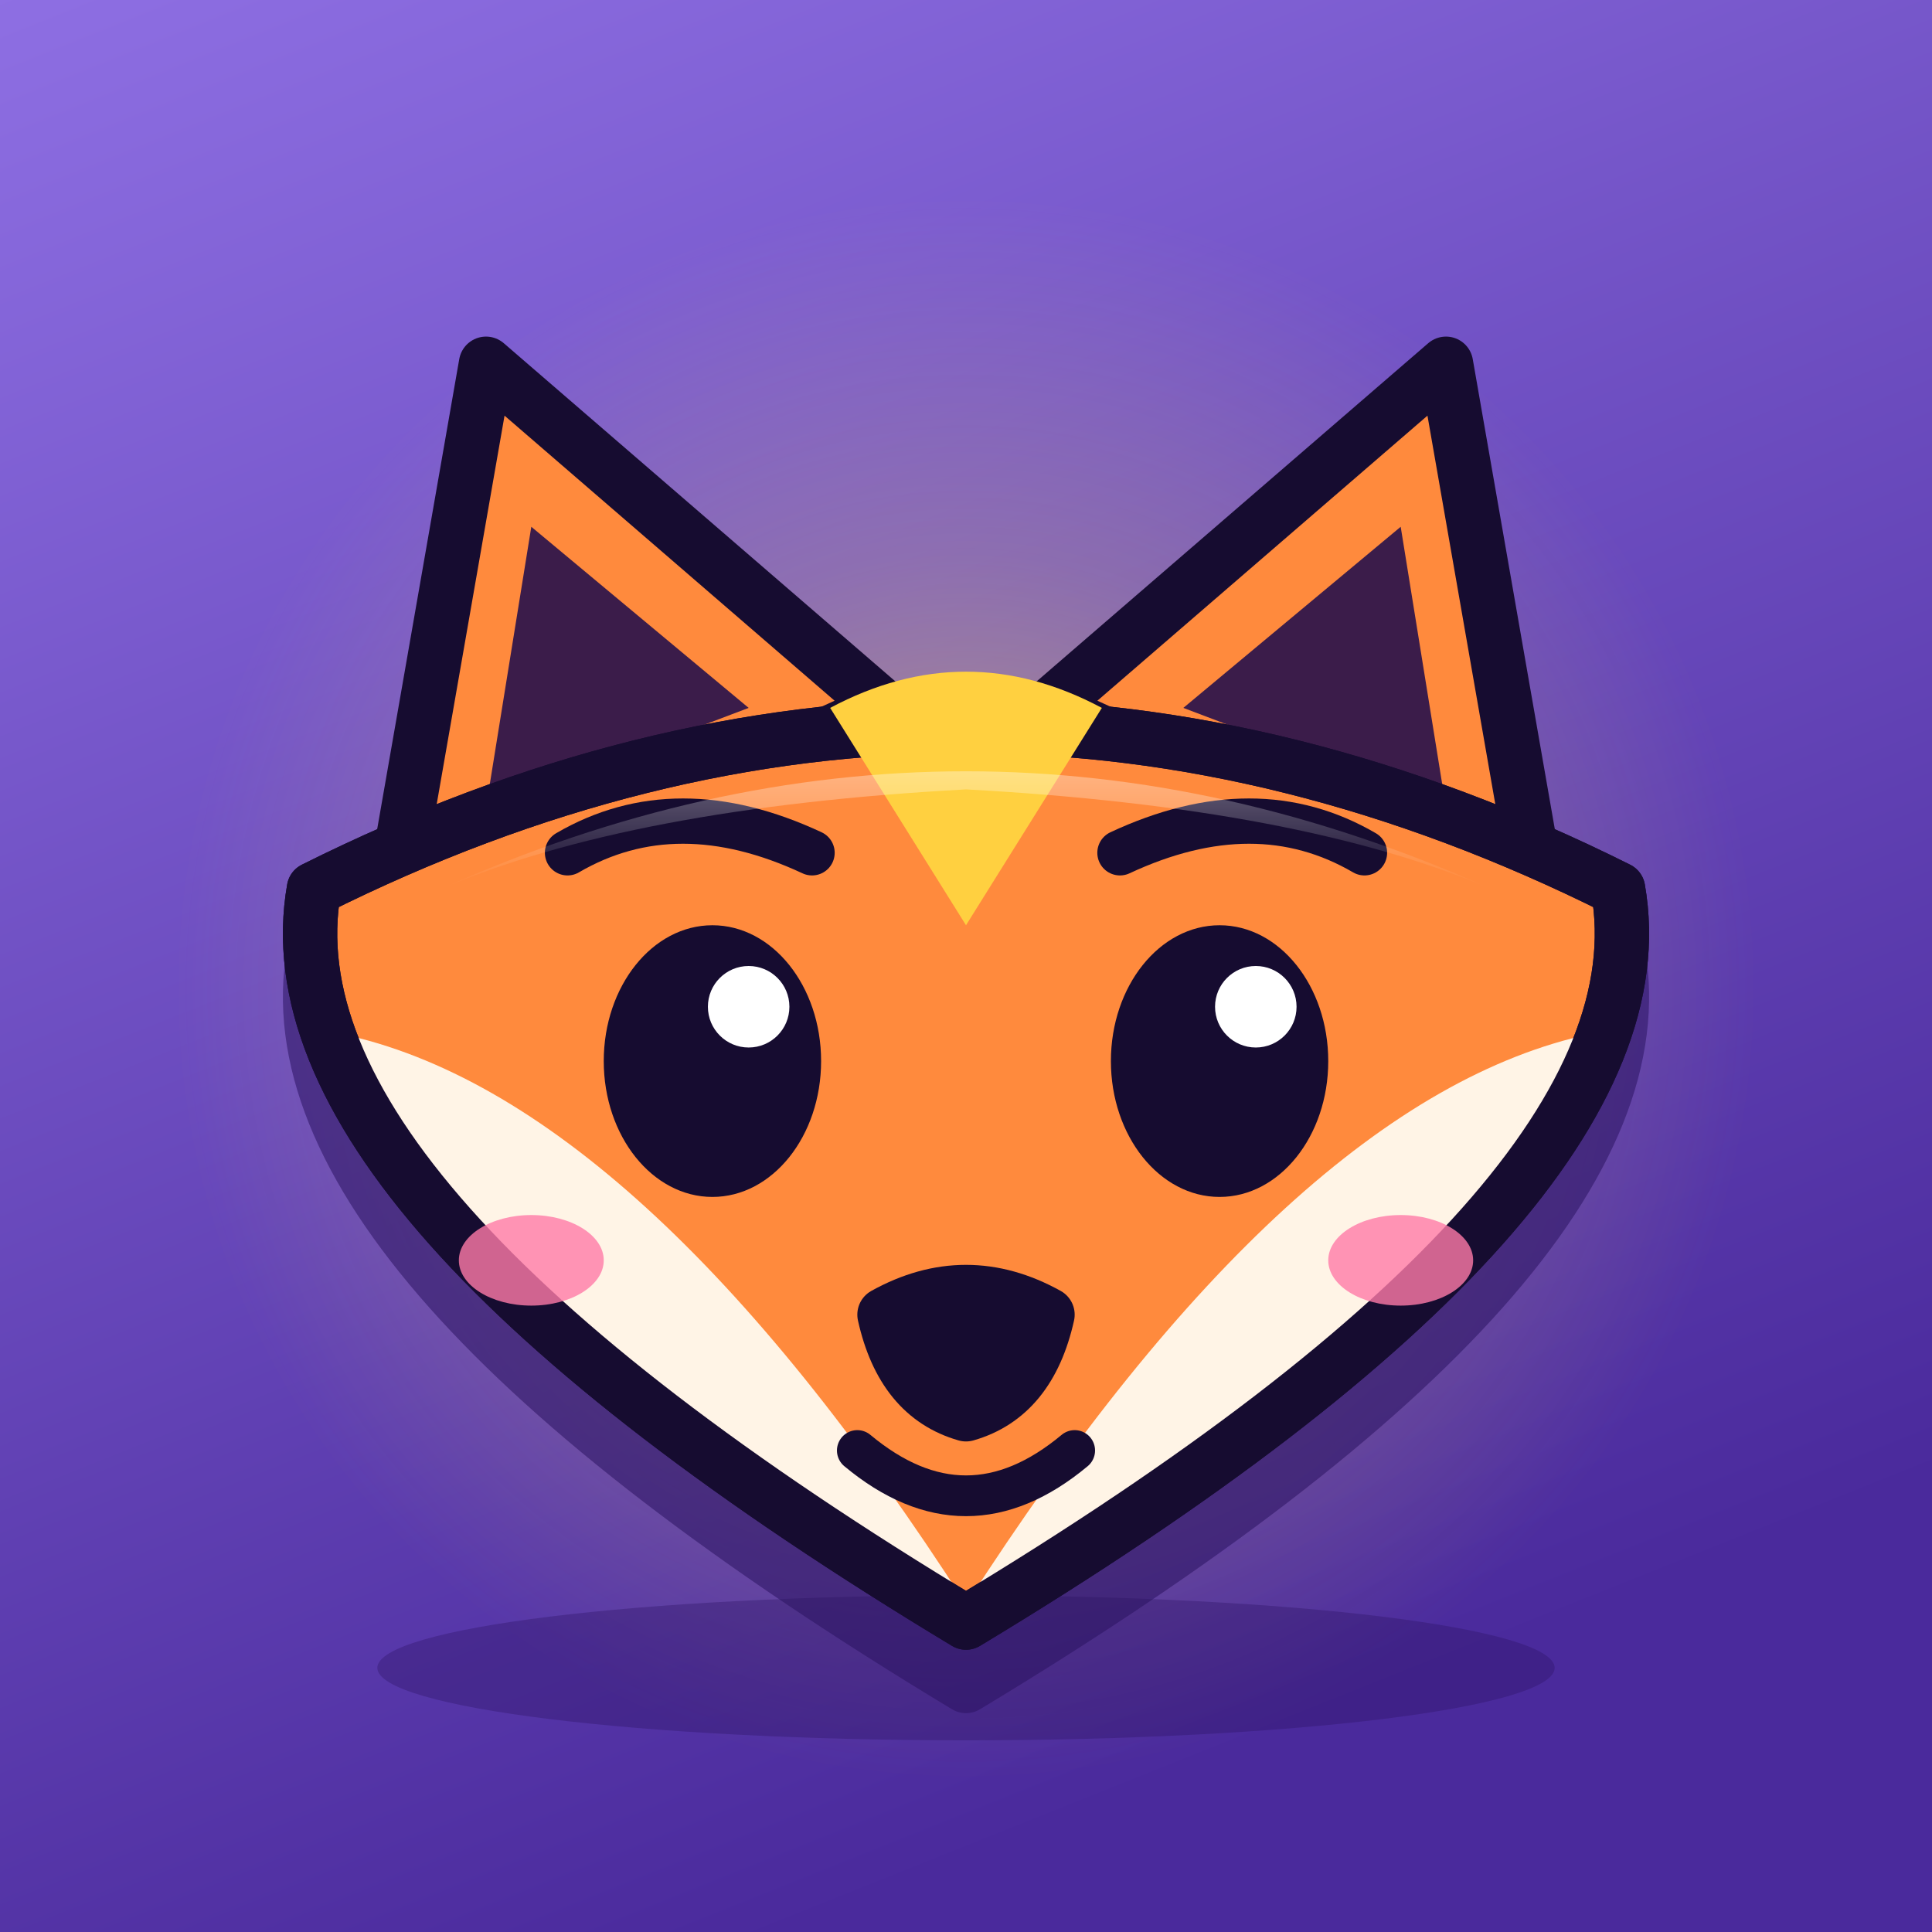
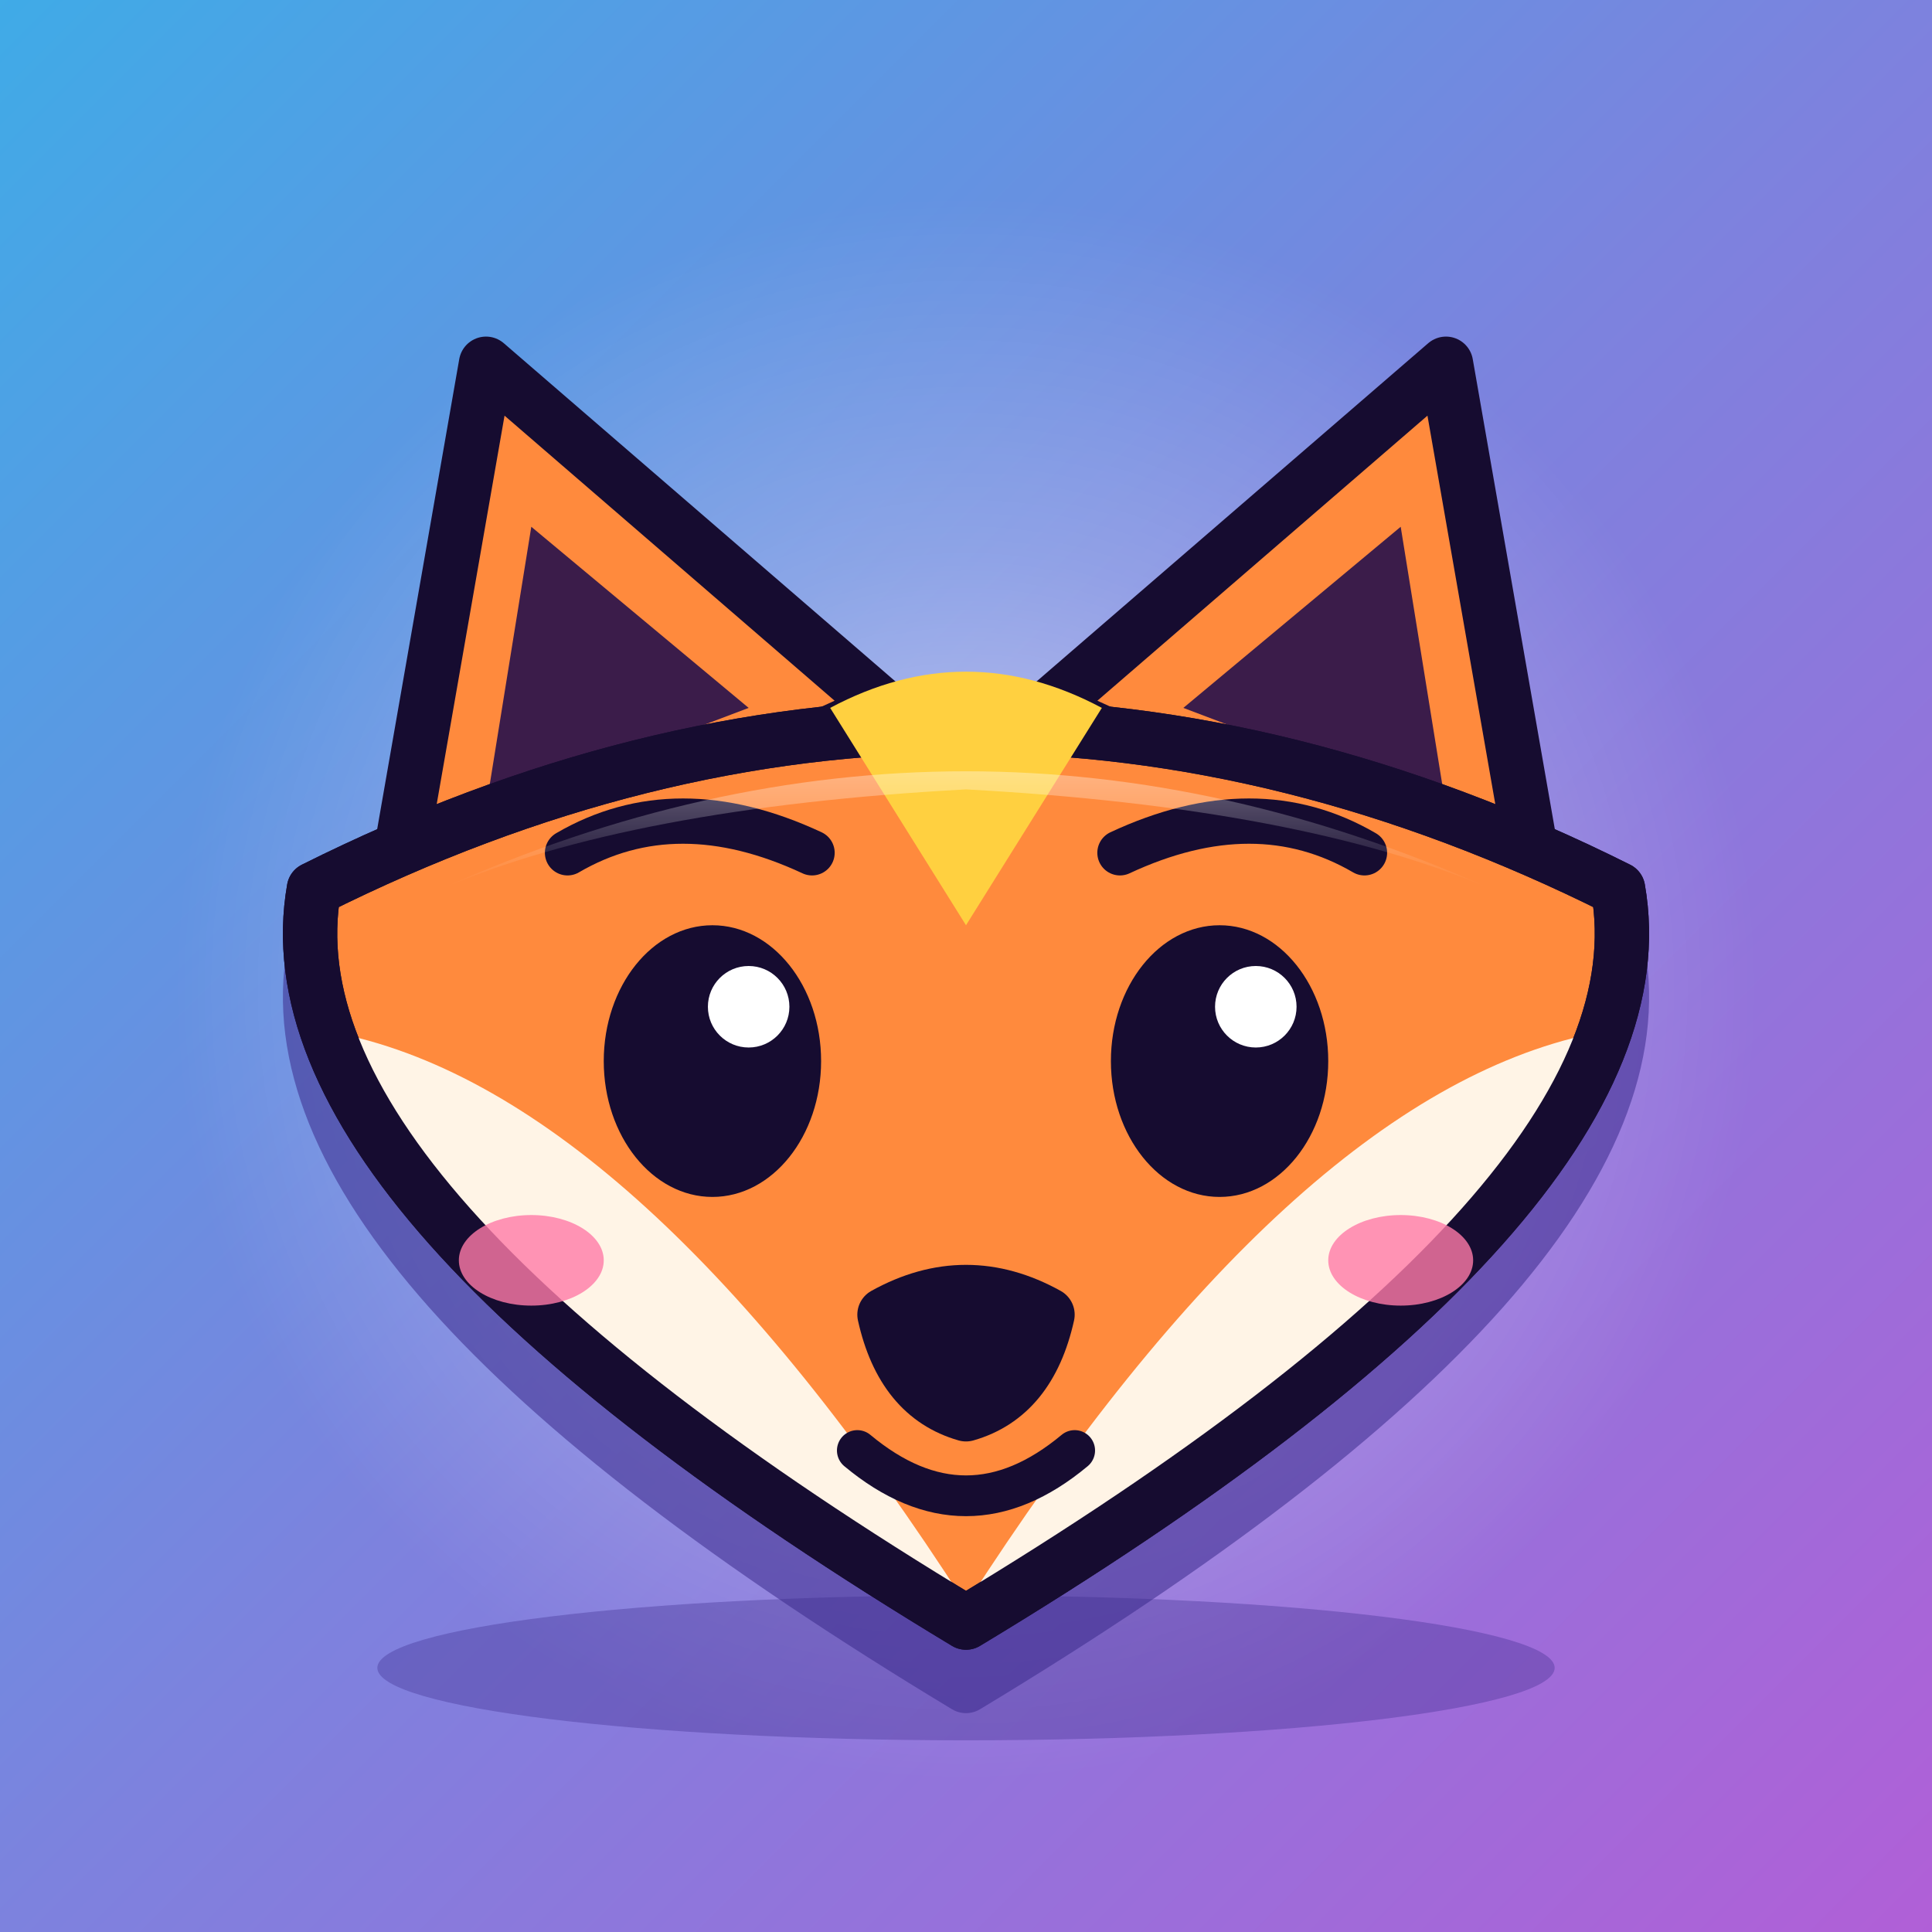
<svg xmlns="http://www.w3.org/2000/svg" viewBox="0 0 512 512" width="512" height="512">
  <defs>
-     <linearGradient id="bg" x1="0" y1="0" x2="0.4" y2="1">
-       <stop offset="0" stop-color="#8E6FE3" />
-       <stop offset="1" stop-color="#4A2A9C" />
+     <linearGradient id="bg" x1="0" y1="0" x2="1" y2="1">
+       <stop offset="0" stop-color="#3FABE7" />
+       <stop offset=".5" stop-color="#7D82DE" />
+       <stop offset="1" stop-color="#B15FD7" />
    </linearGradient>
    <radialGradient id="gl">
-       <stop offset="0" stop-color="#FFE45C" stop-opacity="0.55" />
-       <stop offset=".55" stop-color="#FFE45C" stop-opacity="0.193" />
-       <stop offset="1" stop-color="#FFE45C" stop-opacity="0" />
+       <stop offset="0" stop-color="#FFFFFF" stop-opacity="0.6" />
+       <stop offset=".55" stop-color="#FFFFFF" stop-opacity="0.21" />
+       <stop offset="1" stop-color="#FFFFFF" stop-opacity="0" />
    </radialGradient>
    <linearGradient id="hi" x1="0" y1="0" x2="0" y2="1">
      <stop offset="0" stop-color="#fff" stop-opacity=".35" />
      <stop offset="1" stop-color="#fff" stop-opacity="0" />
    </linearGradient>
  </defs>
  <rect width="512" height="512" fill="url(#bg)" />
  <circle cx="256" cy="262" r="210" fill="url(#gl)" />
-   <ellipse cx="256" cy="442.0" rx="156.0" ry="19.2" fill="#2A1260" opacity=".35" />
+   <ellipse cx="256" cy="442.0" rx="156.0" ry="19.2" fill="#3B2A8C" opacity=".35" />
  <g transform="translate(0 16.8)" opacity=".55">
    <g transform="translate(256 262) scale(1.2) translate(-256 -190)">
-       <g fill="#2A1260" stroke="#2A1260" stroke-width="12" stroke-linejoin="round">
+       <g fill="#3B2A8C" stroke="#3B2A8C" stroke-width="12" stroke-linejoin="round">
        <path d="M128 178 L150 52 L238 128Z" />
        <path d="M384 178 L362 52 L274 128Z" />
        <path d="M112 168 Q256 96 400 168 Q412 236 256 330 Q100 236 112 168Z" />
      </g>
    </g>
  </g>
  <g transform="translate(256 262) scale(1.2) translate(-256 -190)">
    <g stroke="#160C30" stroke-width="12" stroke-linejoin="round" stroke-linecap="round">
      <path d="M128 178 L150 52 L238 128Z" fill="#FF8A3D" />
      <path d="M384 178 L362 52 L274 128Z" fill="#FF8A3D" />
      <path d="M150 150 L160 88 L208 128Z" fill="#3B1C4A" stroke-width="0" />
      <path d="M362 150 L352 88 L304 128Z" fill="#3B1C4A" stroke-width="0" />
      <path d="M112 168 Q256 96 400 168 Q412 236 256 330 Q100 236 112 168Z" fill="#FF8A3D" />
      <path d="M118 200 Q184 214 256 326 Q132 262 118 200Z" fill="#FFF4E6" stroke-width="0" />
      <path d="M394 200 Q328 214 256 326 Q380 262 394 200Z" fill="#FFF4E6" stroke-width="0" />
      <path d="M112 168 Q256 96 400 168 Q412 236 256 330 Q100 236 112 168Z" fill="none" />
      <path d="M226 128 Q256 112 286 128 L256 176Z" fill="#FFD040" stroke-width="0" />
      <ellipse cx="200" cy="206" rx="24" ry="30" fill="#160C30" stroke-width="0" />
      <ellipse cx="312" cy="206" rx="24" ry="30" fill="#160C30" stroke-width="0" />
      <circle cx="208" cy="194" r="9" fill="#fff" stroke-width="0" />
      <circle cx="320" cy="194" r="9" fill="#fff" stroke-width="0" />
      <path d="M168 160 Q192 146 222 160" fill="none" stroke-width="10" />
      <path d="M290 160 Q320 146 344 160" fill="none" stroke-width="10" />
      <path d="M238 262 Q256 252 274 262 Q270 280 256 284 Q242 280 238 262Z" fill="#160C30" />
      <path d="M232 292 Q256 312 280 292" fill="none" stroke-width="9" />
      <ellipse cx="160" cy="250" rx="16" ry="10" fill="#FF7AA8" stroke-width="0" opacity=".8" />
      <ellipse cx="352" cy="250" rx="16" ry="10" fill="#FF7AA8" stroke-width="0" opacity=".8" />
    </g>
    <path d="M140 168 Q256 116 372 168 Q330 150 256 146 Q182 150 140 168Z" fill="url(#hi)" />
  </g>
</svg>
